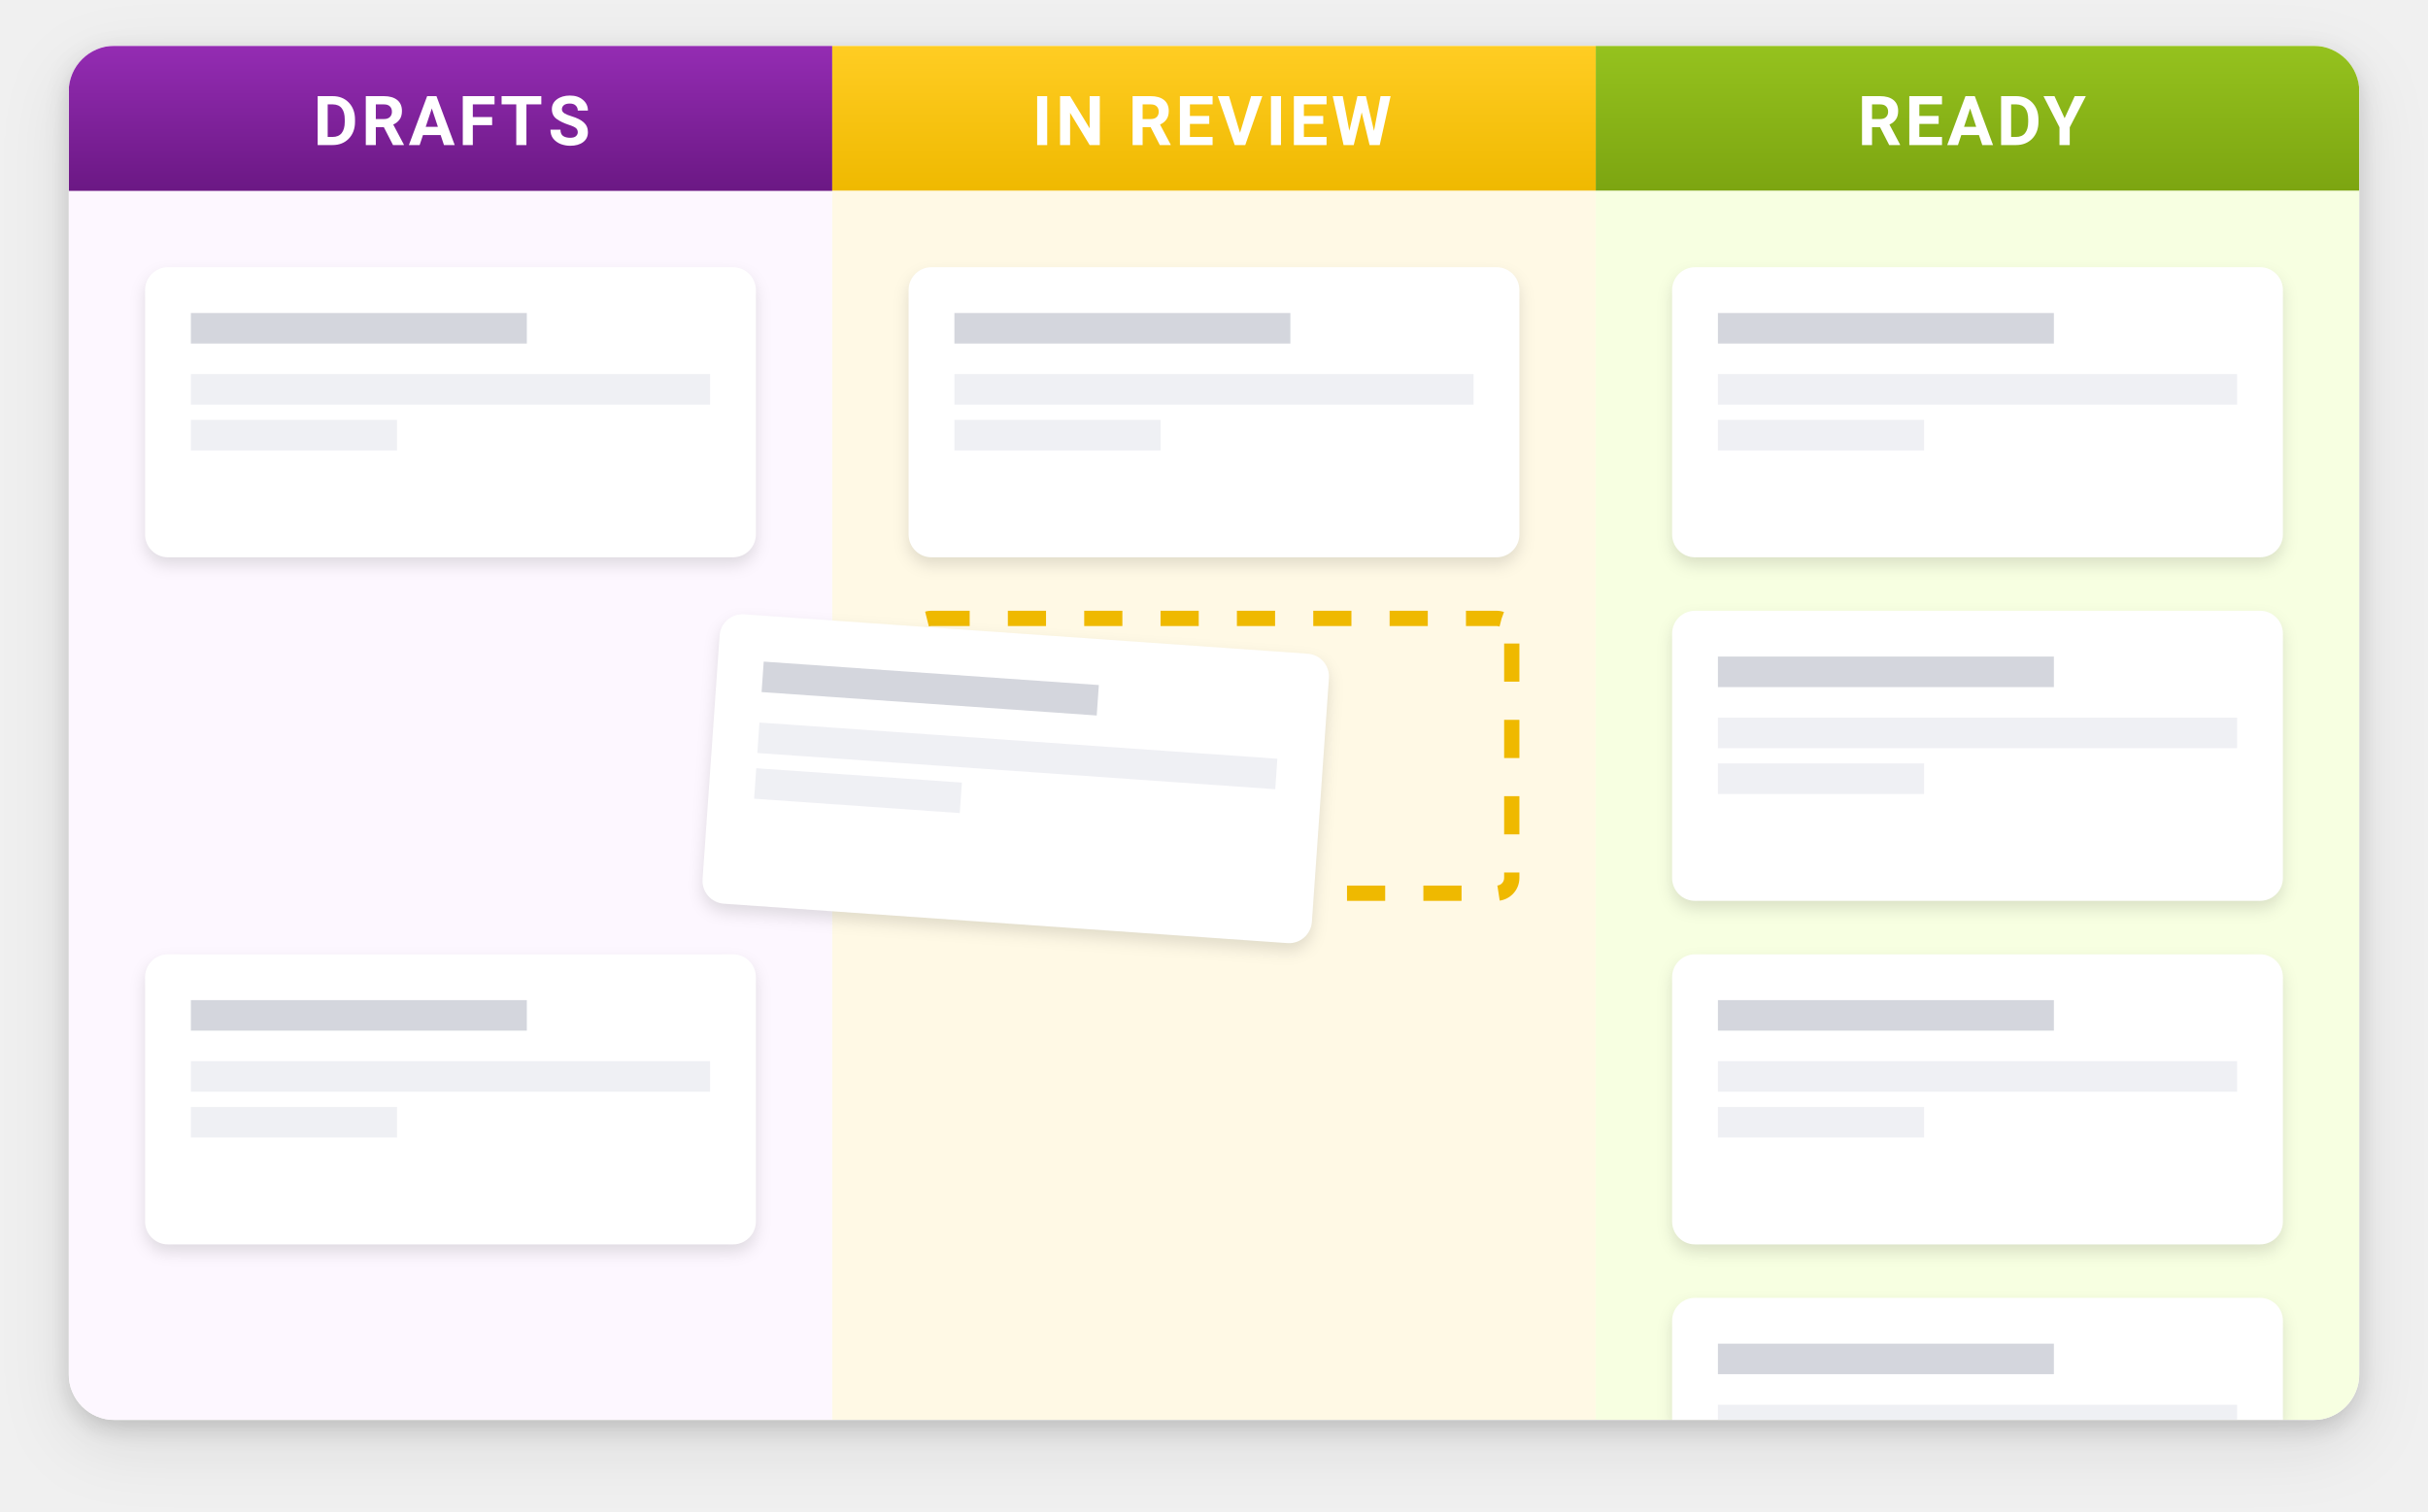
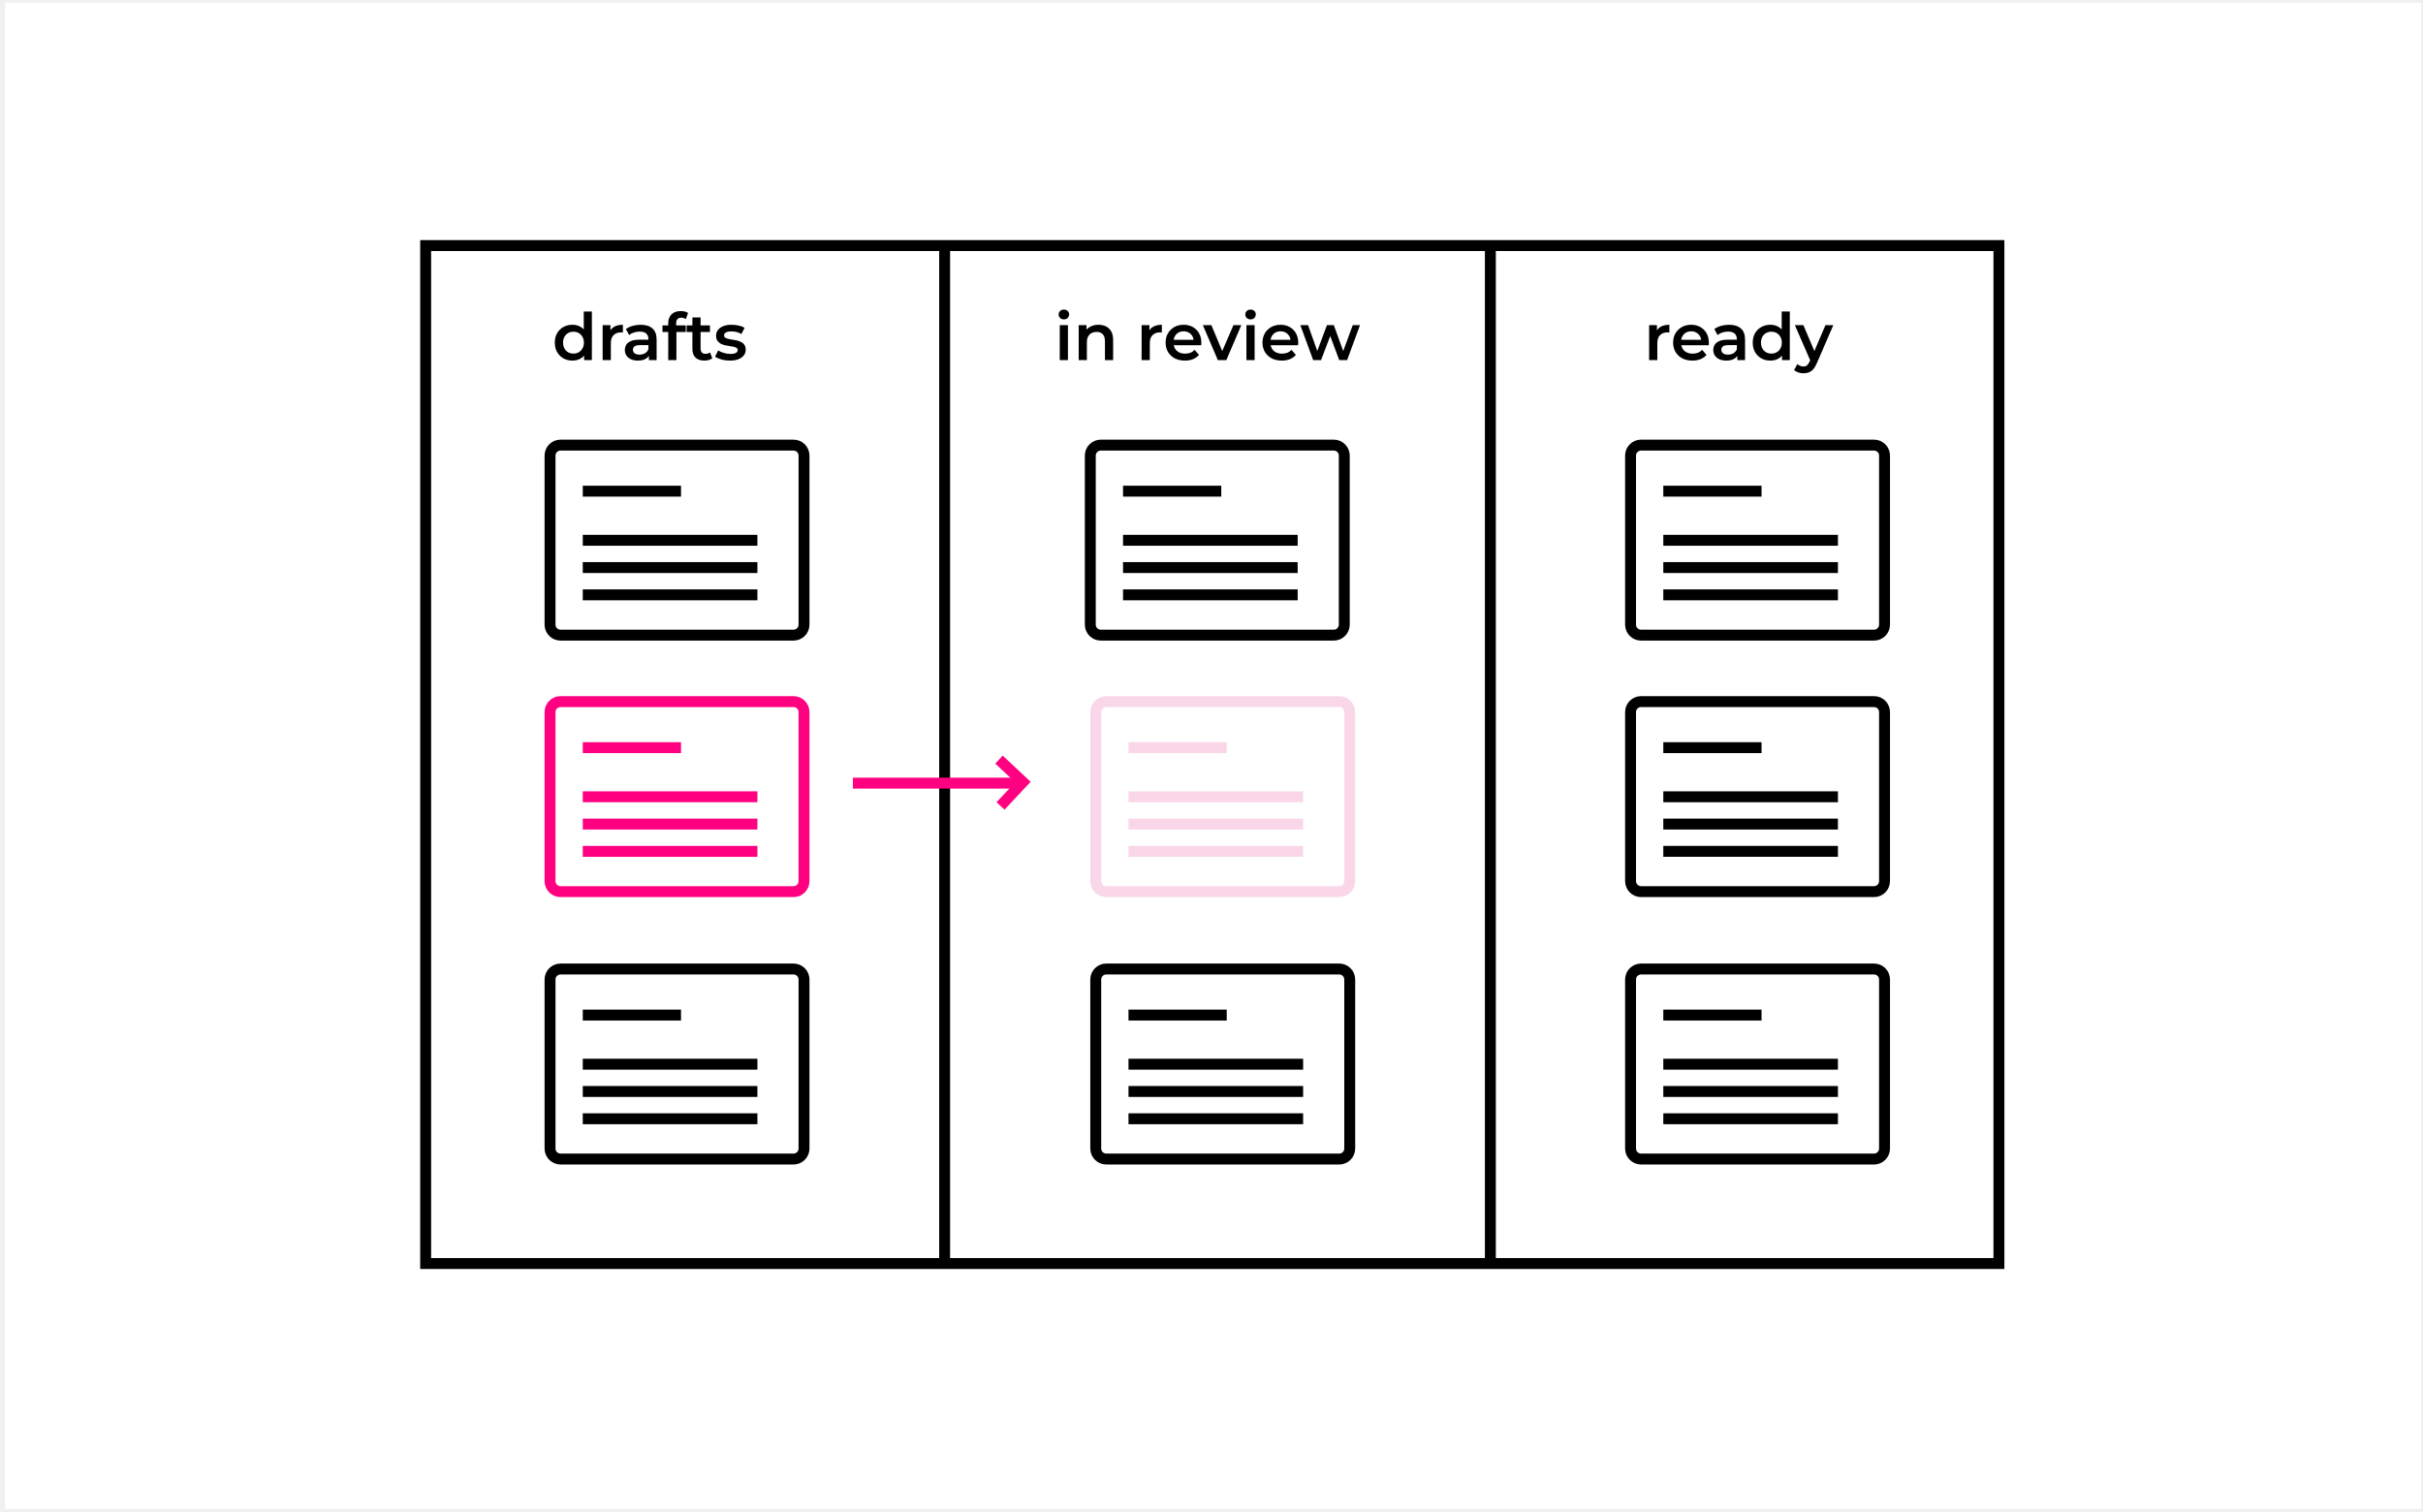
- <svg xmlns="http://www.w3.org/2000/svg" xmlns:xlink="http://www.w3.org/1999/xlink" width="318" height="198" viewBox="0 0 318 198">
+ <svg xmlns="http://www.w3.org/2000/svg" width="444" height="277" viewBox="0 0 444 277" fill="none">
+   <rect x="0.901" y="0.5" width="442.752" height="276" fill="white" />
+   <g clip-path="url(#clip0_370_73)">
+     <path d="M78 231.53H366.29V45H78V231.53Z" stroke="black" stroke-width="2" stroke-miterlimit="10" />
+     <path d="M173.1 45.5V231.5" stroke="black" stroke-width="2" stroke-miterlimit="10" />
+     <path d="M273.1 45.5V231.5" stroke="black" stroke-width="2" stroke-miterlimit="10" />
+     <path d="M104.906 66.074C104.29 66.074 103.734 65.938 103.238 65.666C102.75 65.386 102.366 65.002 102.086 64.514C101.806 64.026 101.666 63.45 101.666 62.786C101.666 62.122 101.806 61.546 102.086 61.058C102.366 60.57 102.75 60.19 103.238 59.918C103.734 59.646 104.29 59.51 104.906 59.51C105.442 59.51 105.922 59.63 106.346 59.87C106.77 60.102 107.106 60.458 107.354 60.938C107.602 61.418 107.726 62.034 107.726 62.786C107.726 63.53 107.606 64.146 107.366 64.634C107.126 65.114 106.794 65.474 106.37 65.714C105.946 65.954 105.458 66.074 104.906 66.074ZM105.086 64.79C105.446 64.79 105.766 64.71 106.046 64.55C106.334 64.39 106.562 64.158 106.73 63.854C106.906 63.55 106.994 63.194 106.994 62.786C106.994 62.37 106.906 62.014 106.73 61.718C106.562 61.414 106.334 61.182 106.046 61.022C105.766 60.862 105.446 60.782 105.086 60.782C104.726 60.782 104.402 60.862 104.114 61.022C103.834 61.182 103.606 61.414 103.43 61.718C103.262 62.014 103.178 62.37 103.178 62.786C103.178 63.194 103.262 63.55 103.43 63.854C103.606 64.158 103.834 64.39 104.114 64.55C104.402 64.71 104.726 64.79 105.086 64.79ZM107.03 65.99V64.478L107.09 62.774L106.97 61.07V57.086H108.458V65.99H107.03ZM110.432 65.99V59.582H111.86V61.346L111.692 60.83C111.884 60.398 112.184 60.07 112.592 59.846C113.008 59.622 113.524 59.51 114.14 59.51V60.938C114.076 60.922 114.016 60.914 113.96 60.914C113.904 60.906 113.848 60.902 113.792 60.902C113.224 60.902 112.772 61.07 112.436 61.406C112.1 61.734 111.932 62.226 111.932 62.882V65.99H110.432ZM118.904 65.99V64.694L118.82 64.418V62.15C118.82 61.71 118.688 61.37 118.424 61.13C118.16 60.882 117.76 60.758 117.224 60.758C116.864 60.758 116.508 60.814 116.156 60.926C115.812 61.038 115.52 61.194 115.28 61.394L114.692 60.302C115.036 60.038 115.444 59.842 115.916 59.714C116.396 59.578 116.892 59.51 117.404 59.51C118.332 59.51 119.048 59.734 119.552 60.182C120.064 60.622 120.32 61.306 120.32 62.234V65.99H118.904ZM116.888 66.074C116.408 66.074 115.988 65.994 115.628 65.834C115.268 65.666 114.988 65.438 114.788 65.15C114.596 64.854 114.5 64.522 114.5 64.154C114.5 63.794 114.584 63.47 114.752 63.182C114.928 62.894 115.212 62.666 115.604 62.498C115.996 62.33 116.516 62.246 117.164 62.246H119.024V63.242H117.272C116.76 63.242 116.416 63.326 116.24 63.494C116.064 63.654 115.976 63.854 115.976 64.094C115.976 64.366 116.084 64.582 116.3 64.742C116.516 64.902 116.816 64.982 117.2 64.982C117.568 64.982 117.896 64.898 118.184 64.73C118.48 64.562 118.692 64.314 118.82 63.986L119.072 64.886C118.928 65.262 118.668 65.554 118.292 65.762C117.924 65.97 117.456 66.074 116.888 66.074ZM122.449 65.99V59.222C122.449 58.55 122.645 58.014 123.037 57.614C123.437 57.206 124.005 57.002 124.741 57.002C125.005 57.002 125.253 57.03 125.485 57.086C125.725 57.142 125.925 57.23 126.085 57.35L125.677 58.478C125.565 58.39 125.437 58.326 125.293 58.286C125.149 58.238 125.001 58.214 124.849 58.214C124.537 58.214 124.301 58.302 124.141 58.478C123.981 58.646 123.901 58.902 123.901 59.246V59.966L123.949 60.638V65.99H122.449ZM121.393 60.83V59.63H125.665V60.83H121.393ZM129.086 66.074C128.382 66.074 127.838 65.894 127.454 65.534C127.07 65.166 126.878 64.626 126.878 63.914V58.166H128.378V63.878C128.378 64.182 128.454 64.418 128.606 64.586C128.766 64.754 128.986 64.838 129.266 64.838C129.602 64.838 129.882 64.75 130.106 64.574L130.526 65.642C130.35 65.786 130.134 65.894 129.878 65.966C129.622 66.038 129.358 66.074 129.086 66.074ZM125.822 60.83V59.63H130.094V60.83H125.822ZM133.74 66.074C133.204 66.074 132.688 66.006 132.192 65.87C131.704 65.726 131.316 65.554 131.028 65.354L131.604 64.214C131.892 64.398 132.236 64.55 132.636 64.67C133.036 64.79 133.436 64.85 133.836 64.85C134.308 64.85 134.648 64.786 134.856 64.658C135.072 64.53 135.18 64.358 135.18 64.142C135.18 63.966 135.108 63.834 134.964 63.746C134.82 63.65 134.632 63.578 134.4 63.53C134.168 63.482 133.908 63.438 133.62 63.398C133.34 63.358 133.056 63.306 132.768 63.242C132.488 63.17 132.232 63.07 132 62.942C131.768 62.806 131.58 62.626 131.436 62.402C131.292 62.178 131.22 61.882 131.22 61.514C131.22 61.106 131.336 60.754 131.568 60.458C131.8 60.154 132.124 59.922 132.54 59.762C132.964 59.594 133.464 59.51 134.04 59.51C134.472 59.51 134.908 59.558 135.348 59.654C135.788 59.75 136.152 59.886 136.44 60.062L135.864 61.202C135.56 61.018 135.252 60.894 134.94 60.83C134.636 60.758 134.332 60.722 134.028 60.722C133.572 60.722 133.232 60.79 133.008 60.926C132.792 61.062 132.684 61.234 132.684 61.442C132.684 61.634 132.756 61.778 132.9 61.874C133.044 61.97 133.232 62.046 133.464 62.102C133.696 62.158 133.952 62.206 134.232 62.246C134.52 62.278 134.804 62.33 135.084 62.402C135.364 62.474 135.62 62.574 135.852 62.702C136.092 62.822 136.284 62.994 136.428 63.218C136.572 63.442 136.644 63.734 136.644 64.094C136.644 64.494 136.524 64.842 136.284 65.138C136.052 65.434 135.72 65.666 135.288 65.834C134.856 65.994 134.34 66.074 133.74 66.074Z" fill="black" />
+     <path d="M194.194 65.99V59.582H195.694V65.99H194.194ZM194.95 58.526C194.67 58.526 194.438 58.438 194.254 58.262C194.078 58.086 193.99 57.874 193.99 57.626C193.99 57.37 194.078 57.158 194.254 56.99C194.438 56.814 194.67 56.726 194.95 56.726C195.23 56.726 195.458 56.81 195.634 56.978C195.818 57.138 195.91 57.342 195.91 57.59C195.91 57.854 195.822 58.078 195.646 58.262C195.47 58.438 195.238 58.526 194.95 58.526ZM201.299 59.51C201.811 59.51 202.267 59.61 202.667 59.81C203.075 60.01 203.395 60.318 203.627 60.734C203.859 61.142 203.975 61.67 203.975 62.318V65.99H202.475V62.51C202.475 61.942 202.339 61.518 202.067 61.238C201.803 60.958 201.431 60.818 200.951 60.818C200.599 60.818 200.287 60.89 200.015 61.034C199.743 61.178 199.531 61.394 199.379 61.682C199.235 61.962 199.163 62.318 199.163 62.75V65.99H197.663V59.582H199.091V61.31L198.839 60.782C199.063 60.374 199.387 60.062 199.811 59.846C200.243 59.622 200.739 59.51 201.299 59.51ZM209.194 65.99V59.582H210.622V61.346L210.454 60.83C210.646 60.398 210.946 60.07 211.354 59.846C211.77 59.622 212.286 59.51 212.902 59.51V60.938C212.838 60.922 212.778 60.914 212.722 60.914C212.666 60.906 212.61 60.902 212.554 60.902C211.986 60.902 211.534 61.07 211.198 61.406C210.862 61.734 210.694 62.226 210.694 62.882V65.99H209.194ZM217.128 66.074C216.416 66.074 215.792 65.934 215.256 65.654C214.728 65.366 214.316 64.974 214.02 64.478C213.732 63.982 213.588 63.418 213.588 62.786C213.588 62.146 213.728 61.582 214.008 61.094C214.296 60.598 214.688 60.21 215.184 59.93C215.688 59.65 216.26 59.51 216.9 59.51C217.524 59.51 218.08 59.646 218.568 59.918C219.056 60.19 219.44 60.574 219.72 61.07C220 61.566 220.14 62.15 220.14 62.822C220.14 62.886 220.136 62.958 220.128 63.038C220.128 63.118 220.124 63.194 220.116 63.266H214.776V62.27H219.324L218.736 62.582C218.744 62.214 218.668 61.89 218.508 61.61C218.348 61.33 218.128 61.11 217.848 60.95C217.576 60.79 217.26 60.71 216.9 60.71C216.532 60.71 216.208 60.79 215.928 60.95C215.656 61.11 215.44 61.334 215.28 61.622C215.128 61.902 215.052 62.234 215.052 62.618V62.858C215.052 63.242 215.14 63.582 215.316 63.878C215.492 64.174 215.74 64.402 216.06 64.562C216.38 64.722 216.748 64.802 217.164 64.802C217.524 64.802 217.848 64.746 218.136 64.634C218.424 64.522 218.68 64.346 218.904 64.106L219.708 65.03C219.42 65.366 219.056 65.626 218.616 65.81C218.184 65.986 217.688 66.074 217.128 66.074ZM223.167 65.99L220.419 59.582H221.979L224.343 65.234H223.575L226.023 59.582H227.463L224.715 65.99H223.167ZM228.401 65.99V59.582H229.901V65.99H228.401ZM229.157 58.526C228.877 58.526 228.645 58.438 228.461 58.262C228.285 58.086 228.197 57.874 228.197 57.626C228.197 57.37 228.285 57.158 228.461 56.99C228.645 56.814 228.877 56.726 229.157 56.726C229.437 56.726 229.665 56.81 229.841 56.978C230.025 57.138 230.117 57.342 230.117 57.59C230.117 57.854 230.029 58.078 229.853 58.262C229.677 58.438 229.445 58.526 229.157 58.526ZM234.882 66.074C234.17 66.074 233.546 65.934 233.01 65.654C232.482 65.366 232.07 64.974 231.774 64.478C231.486 63.982 231.342 63.418 231.342 62.786C231.342 62.146 231.482 61.582 231.762 61.094C232.05 60.598 232.442 60.21 232.938 59.93C233.442 59.65 234.014 59.51 234.654 59.51C235.278 59.51 235.834 59.646 236.322 59.918C236.81 60.19 237.194 60.574 237.474 61.07C237.754 61.566 237.894 62.15 237.894 62.822C237.894 62.886 237.89 62.958 237.882 63.038C237.882 63.118 237.878 63.194 237.87 63.266H232.53V62.27H237.078L236.49 62.582C236.498 62.214 236.422 61.89 236.262 61.61C236.102 61.33 235.882 61.11 235.602 60.95C235.33 60.79 235.014 60.71 234.654 60.71C234.286 60.71 233.962 60.79 233.682 60.95C233.41 61.11 233.194 61.334 233.034 61.622C232.882 61.902 232.806 62.234 232.806 62.618V62.858C232.806 63.242 232.894 63.582 233.07 63.878C233.246 64.174 233.494 64.402 233.814 64.562C234.134 64.722 234.502 64.802 234.918 64.802C235.278 64.802 235.602 64.746 235.89 64.634C236.178 64.522 236.434 64.346 236.658 64.106L237.462 65.03C237.174 65.366 236.81 65.626 236.37 65.81C235.938 65.986 235.442 66.074 234.882 66.074ZM240.633 65.99L238.281 59.582H239.697L241.713 65.234H241.041L243.153 59.582H244.413L246.465 65.234H245.805L247.881 59.582H249.213L246.849 65.99H245.409L243.537 60.986H243.981L242.073 65.99H240.633Z" fill="black" />
+     <path d="M302.194 65.99V59.582H303.622V61.346L303.454 60.83C303.646 60.398 303.946 60.07 304.354 59.846C304.77 59.622 305.286 59.51 305.902 59.51V60.938C305.838 60.922 305.778 60.914 305.722 60.914C305.666 60.906 305.61 60.902 305.554 60.902C304.986 60.902 304.534 61.07 304.198 61.406C303.862 61.734 303.694 62.226 303.694 62.882V65.99H302.194ZM310.128 66.074C309.416 66.074 308.792 65.934 308.256 65.654C307.728 65.366 307.316 64.974 307.02 64.478C306.732 63.982 306.588 63.418 306.588 62.786C306.588 62.146 306.728 61.582 307.008 61.094C307.296 60.598 307.688 60.21 308.184 59.93C308.688 59.65 309.26 59.51 309.9 59.51C310.524 59.51 311.08 59.646 311.568 59.918C312.056 60.19 312.44 60.574 312.72 61.07C313 61.566 313.14 62.15 313.14 62.822C313.14 62.886 313.136 62.958 313.128 63.038C313.128 63.118 313.124 63.194 313.116 63.266H307.776V62.27H312.324L311.736 62.582C311.744 62.214 311.668 61.89 311.508 61.61C311.348 61.33 311.128 61.11 310.848 60.95C310.576 60.79 310.26 60.71 309.9 60.71C309.532 60.71 309.208 60.79 308.928 60.95C308.656 61.11 308.44 61.334 308.28 61.622C308.128 61.902 308.052 62.234 308.052 62.618V62.858C308.052 63.242 308.14 63.582 308.316 63.878C308.492 64.174 308.74 64.402 309.06 64.562C309.38 64.722 309.748 64.802 310.164 64.802C310.524 64.802 310.848 64.746 311.136 64.634C311.424 64.522 311.68 64.346 311.904 64.106L312.708 65.03C312.42 65.366 312.056 65.626 311.616 65.81C311.184 65.986 310.688 66.074 310.128 66.074ZM318.353 65.99V64.694L318.269 64.418V62.15C318.269 61.71 318.137 61.37 317.873 61.13C317.609 60.882 317.209 60.758 316.673 60.758C316.313 60.758 315.957 60.814 315.605 60.926C315.261 61.038 314.969 61.194 314.729 61.394L314.141 60.302C314.485 60.038 314.893 59.842 315.365 59.714C315.845 59.578 316.341 59.51 316.853 59.51C317.781 59.51 318.497 59.734 319.001 60.182C319.513 60.622 319.769 61.306 319.769 62.234V65.99H318.353ZM316.337 66.074C315.857 66.074 315.437 65.994 315.077 65.834C314.717 65.666 314.437 65.438 314.237 65.15C314.045 64.854 313.949 64.522 313.949 64.154C313.949 63.794 314.033 63.47 314.201 63.182C314.377 62.894 314.661 62.666 315.053 62.498C315.445 62.33 315.965 62.246 316.613 62.246H318.473V63.242H316.721C316.209 63.242 315.865 63.326 315.689 63.494C315.513 63.654 315.425 63.854 315.425 64.094C315.425 64.366 315.533 64.582 315.749 64.742C315.965 64.902 316.265 64.982 316.649 64.982C317.017 64.982 317.345 64.898 317.633 64.73C317.929 64.562 318.141 64.314 318.269 63.986L318.521 64.886C318.377 65.262 318.117 65.554 317.741 65.762C317.373 65.97 316.905 66.074 316.337 66.074ZM324.418 66.074C323.802 66.074 323.246 65.938 322.75 65.666C322.262 65.386 321.878 65.002 321.598 64.514C321.318 64.026 321.178 63.45 321.178 62.786C321.178 62.122 321.318 61.546 321.598 61.058C321.878 60.57 322.262 60.19 322.75 59.918C323.246 59.646 323.802 59.51 324.418 59.51C324.954 59.51 325.434 59.63 325.858 59.87C326.282 60.102 326.618 60.458 326.866 60.938C327.114 61.418 327.238 62.034 327.238 62.786C327.238 63.53 327.118 64.146 326.878 64.634C326.638 65.114 326.306 65.474 325.882 65.714C325.458 65.954 324.97 66.074 324.418 66.074ZM324.598 64.79C324.958 64.79 325.278 64.71 325.558 64.55C325.846 64.39 326.074 64.158 326.242 63.854C326.418 63.55 326.506 63.194 326.506 62.786C326.506 62.37 326.418 62.014 326.242 61.718C326.074 61.414 325.846 61.182 325.558 61.022C325.278 60.862 324.958 60.782 324.598 60.782C324.238 60.782 323.914 60.862 323.626 61.022C323.346 61.182 323.118 61.414 322.942 61.718C322.774 62.014 322.69 62.37 322.69 62.786C322.69 63.194 322.774 63.55 322.942 63.854C323.118 64.158 323.346 64.39 323.626 64.55C323.914 64.71 324.238 64.79 324.598 64.79ZM326.542 65.99V64.478L326.602 62.774L326.482 61.07V57.086H327.97V65.99H326.542ZM330.472 68.402C330.16 68.402 329.848 68.35 329.536 68.246C329.224 68.142 328.964 67.998 328.756 67.814L329.356 66.71C329.508 66.846 329.68 66.954 329.872 67.034C330.064 67.114 330.26 67.154 330.46 67.154C330.732 67.154 330.952 67.086 331.12 66.95C331.288 66.814 331.444 66.586 331.588 66.266L331.96 65.426L332.08 65.246L334.504 59.582H335.944L332.944 66.506C332.744 66.986 332.52 67.366 332.272 67.646C332.032 67.926 331.76 68.122 331.456 68.234C331.16 68.346 330.832 68.402 330.472 68.402ZM331.792 66.218L328.9 59.582H330.46L332.812 65.114L331.792 66.218Z" fill="black" />
+     <path d="M102.71 81.56C101.65 81.56 100.79 82.42 100.79 83.48V114.46C100.79 115.52 101.65 116.38 102.71 116.38H145.41C146.47 116.38 147.33 115.52 147.33 114.46V83.48C147.33 82.42 146.47 81.56 145.41 81.56H102.71Z" stroke="black" stroke-width="2" stroke-miterlimit="10" />
+     <path d="M106.79 90H124.79" stroke="black" stroke-width="2" stroke-miterlimit="10" />
+     <path d="M106.79 99H138.79" stroke="black" stroke-width="2" stroke-miterlimit="10" />
+     <path d="M106.79 104H138.79" stroke="black" stroke-width="2" stroke-miterlimit="10" />
+     <path d="M106.79 109H138.79" stroke="black" stroke-width="2" stroke-miterlimit="10" />
+     <path d="M102.71 128.56C101.65 128.56 100.79 129.42 100.79 130.48V161.46C100.79 162.52 101.65 163.38 102.71 163.38H145.41C146.47 163.38 147.33 162.52 147.33 161.46V130.48C147.33 129.42 146.47 128.56 145.41 128.56H102.71Z" stroke="#FF0080" stroke-width="2" stroke-miterlimit="10" />
+     <path d="M106.79 137H124.79" stroke="#FF0080" stroke-width="2" stroke-miterlimit="10" />
+     <path d="M106.79 146H138.79" stroke="#FF0080" stroke-width="2" stroke-miterlimit="10" />
+     <path d="M106.79 151H138.79" stroke="#FF0080" stroke-width="2" stroke-miterlimit="10" />
+     <path d="M106.79 156H138.79" stroke="#FF0080" stroke-width="2" stroke-miterlimit="10" />
+     <path d="M202.71 128.56C201.65 128.56 200.79 129.42 200.79 130.48V161.46C200.79 162.52 201.65 163.38 202.71 163.38H245.41C246.47 163.38 247.33 162.52 247.33 161.46V130.48C247.33 129.42 246.47 128.56 245.41 128.56H202.71Z" stroke="#F9D7E9" stroke-width="2" stroke-miterlimit="10" />
+     <path d="M206.79 137H224.79" stroke="#F9D7E9" stroke-width="2" stroke-miterlimit="10" />
+     <path d="M206.79 146H238.79" stroke="#F9D7E9" stroke-width="2" stroke-miterlimit="10" />
+     <path d="M206.79 151H238.79" stroke="#F9D7E9" stroke-width="2" stroke-miterlimit="10" />
+     <path d="M206.79 156H238.79" stroke="#F9D7E9" stroke-width="2" stroke-miterlimit="10" />
+     <path d="M102.71 177.56C101.65 177.56 100.79 178.42 100.79 179.48V210.46C100.79 211.52 101.65 212.38 102.71 212.38H145.41C146.47 212.38 147.33 211.52 147.33 210.46V179.48C147.33 178.42 146.47 177.56 145.41 177.56H102.71Z" stroke="black" stroke-width="2" stroke-miterlimit="10" />
+     <path d="M106.79 186H124.79" stroke="black" stroke-width="2" stroke-miterlimit="10" />
+     <path d="M106.79 195H138.79" stroke="black" stroke-width="2" stroke-miterlimit="10" />
+     <path d="M106.79 200H138.79" stroke="black" stroke-width="2" stroke-miterlimit="10" />
+     <path d="M106.79 205H138.79" stroke="black" stroke-width="2" stroke-miterlimit="10" />
+     <path d="M202.71 177.56C201.65 177.56 200.79 178.42 200.79 179.48V210.46C200.79 211.52 201.65 212.38 202.71 212.38H245.41C246.47 212.38 247.33 211.52 247.33 210.46V179.48C247.33 178.42 246.47 177.56 245.41 177.56H202.71Z" stroke="black" stroke-width="2" stroke-miterlimit="10" />
+     <path d="M206.79 186H224.79" stroke="black" stroke-width="2" stroke-miterlimit="10" />
+     <path d="M206.79 195H238.79" stroke="black" stroke-width="2" stroke-miterlimit="10" />
+     <path d="M206.79 200H238.79" stroke="black" stroke-width="2" stroke-miterlimit="10" />
+     <path d="M206.79 205H238.79" stroke="black" stroke-width="2" stroke-miterlimit="10" />
+     <path d="M300.71 81.56C299.65 81.56 298.79 82.42 298.79 83.48V114.46C298.79 115.52 299.65 116.38 300.71 116.38H343.41C344.47 116.38 345.33 115.52 345.33 114.46V83.48C345.33 82.42 344.47 81.56 343.41 81.56H300.71Z" stroke="black" stroke-width="2" stroke-miterlimit="10" />
+     <path d="M304.79 90H322.79" stroke="black" stroke-width="2" stroke-miterlimit="10" />
+     <path d="M304.79 99H336.79" stroke="black" stroke-width="2" stroke-miterlimit="10" />
+     <path d="M304.79 104H336.79" stroke="black" stroke-width="2" stroke-miterlimit="10" />
+     <path d="M304.79 109H336.79" stroke="black" stroke-width="2" stroke-miterlimit="10" />
+     <path d="M201.71 81.56C200.65 81.56 199.79 82.42 199.79 83.48V114.46C199.79 115.52 200.65 116.38 201.71 116.38H244.41C245.47 116.38 246.33 115.52 246.33 114.46V83.48C246.33 82.42 245.47 81.56 244.41 81.56H201.71Z" stroke="black" stroke-width="2" stroke-miterlimit="10" />
+     <path d="M205.79 90H223.79" stroke="black" stroke-width="2" stroke-miterlimit="10" />
+     <path d="M205.79 99H237.79" stroke="black" stroke-width="2" stroke-miterlimit="10" />
+     <path d="M205.79 104H237.79" stroke="black" stroke-width="2" stroke-miterlimit="10" />
+     <path d="M205.79 109H237.79" stroke="black" stroke-width="2" stroke-miterlimit="10" />
+     <path d="M300.71 128.56C299.65 128.56 298.79 129.42 298.79 130.48V161.46C298.79 162.52 299.65 163.38 300.71 163.38H343.41C344.47 163.38 345.33 162.52 345.33 161.46V130.48C345.33 129.42 344.47 128.56 343.41 128.56H300.71Z" stroke="black" stroke-width="2" stroke-miterlimit="10" />
+     <path d="M304.79 137H322.79" stroke="black" stroke-width="2" stroke-miterlimit="10" />
+     <path d="M304.79 146H336.79" stroke="black" stroke-width="2" stroke-miterlimit="10" />
+     <path d="M304.79 151H336.79" stroke="black" stroke-width="2" stroke-miterlimit="10" />
+     <path d="M304.79 156H336.79" stroke="black" stroke-width="2" stroke-miterlimit="10" />
+     <path d="M300.71 177.56C299.65 177.56 298.79 178.42 298.79 179.48V210.46C298.79 211.52 299.65 212.38 300.71 212.38H343.41C344.47 212.38 345.33 211.52 345.33 210.46V179.48C345.33 178.42 344.47 177.56 343.41 177.56H300.71Z" stroke="black" stroke-width="2" stroke-miterlimit="10" />
+     <path d="M304.79 186H322.79" stroke="black" stroke-width="2" stroke-miterlimit="10" />
+     <path d="M304.79 195H336.79" stroke="black" stroke-width="2" stroke-miterlimit="10" />
+     <path d="M304.79 200H336.79" stroke="black" stroke-width="2" stroke-miterlimit="10" />
+     <path d="M304.79 205H336.79" stroke="black" stroke-width="2" stroke-miterlimit="10" />
+     <path d="M156.29 143.5H187.29" stroke="#FF0080" stroke-width="2" stroke-miterlimit="10" />
+     <path d="M183.34 147.68L187.45 143.3L183.06 139.19" stroke="#FF0080" stroke-width="2" stroke-miterlimit="10" />
+   </g>
  <defs>
-     <rect id="b" width="300" height="180" rx="6" />
-     <filter x="-6%" y="-7.8%" width="112%" filterUnits="objectBoundingBox" id="c">
-       <feOffset dy="1" in="SourceAlpha" result="shadowOffsetOuter1" />
-       <feGaussianBlur stdDeviation="1.5" in="shadowOffsetOuter1" result="shadowBlurOuter1" />
-       <feColorMatrix values="0 0 0 0 0 0 0 0 0 0 0 0 0 0 0 0 0 0 0.148 0" in="shadowBlurOuter1" result="shadowMatrixOuter1" />
-       <feOffset dy="3" in="SourceAlpha" result="shadowOffsetOuter2" />
-       <feGaussianBlur stdDeviation="4.5" in="shadowOffsetOuter2" result="shadowBlurOuter2" />
-       <feColorMatrix values="0 0 0 0 0 0 0 0 0 0 0 0 0 0 0 0 0 0 0.097 0" in="shadowBlurOuter2" result="shadowMatrixOuter2" />
-       <feMerge>
-         <feMergeNode in="shadowMatrixOuter1" />
-         <feMergeNode in="shadowMatrixOuter2" />
-       </feMerge>
-     </filter>
-     <linearGradient x1="50%" y1="0%" x2="50%" y2="100%" id="e">
-       <stop stop-color="#942CB3" offset="0%" />
-       <stop stop-color="#6B1884" offset="100%" />
-     </linearGradient>
-     <rect id="g" x="10" y="29" width="80" height="38" rx="3" />
-     <filter x="-4.4%" y="-6.6%" width="108.8%" height="118.4%" filterUnits="objectBoundingBox" id="f">
-       <feOffset dy="1" in="SourceAlpha" result="shadowOffsetOuter1" />
-       <feGaussianBlur stdDeviation="1" in="shadowOffsetOuter1" result="shadowBlurOuter1" />
-       <feColorMatrix values="0 0 0 0 0 0 0 0 0 0 0 0 0 0 0 0 0 0 0.12 0" in="shadowBlurOuter1" />
-     </filter>
-     <rect id="i" x="10" y="119" width="80" height="38" rx="3" />
-     <filter x="-4.4%" y="-6.6%" width="108.8%" height="118.4%" filterUnits="objectBoundingBox" id="h">
-       <feOffset dy="1" in="SourceAlpha" result="shadowOffsetOuter1" />
-       <feGaussianBlur stdDeviation="1" in="shadowOffsetOuter1" result="shadowBlurOuter1" />
-       <feColorMatrix values="0 0 0 0 0 0 0 0 0 0 0 0 0 0 0 0 0 0 0.12 0" in="shadowBlurOuter1" />
-     </filter>
-     <linearGradient x1="50%" y1="0%" x2="50%" y2="100%" id="j">
-       <stop stop-color="#FFCD23" offset="0%" />
-       <stop stop-color="#EFB900" offset="100%" />
-     </linearGradient>
-     <rect id="l" x="110" y="29" width="80" height="38" rx="3" />
-     <filter x="-4.4%" y="-6.6%" width="108.8%" height="118.4%" filterUnits="objectBoundingBox" id="k">
-       <feOffset dy="1" in="SourceAlpha" result="shadowOffsetOuter1" />
-       <feGaussianBlur stdDeviation="1" in="shadowOffsetOuter1" result="shadowBlurOuter1" />
-       <feColorMatrix values="0 0 0 0 0 0 0 0 0 0 0 0 0 0 0 0 0 0 0.12 0" in="shadowBlurOuter1" />
-     </filter>
-     <rect id="a" x="110" y="74" width="80" height="38" rx="3" />
-     <mask id="m" x="0" y="0" width="80" height="38" fill="#fff">
-       <use xlink:href="#a" />
-     </mask>
-     <path d="M88.45 74.466l73.82 5.162c1.653.116 2.899 1.549 2.783 3.202l-2.232 31.922c-.116 1.653-1.549 2.899-3.202 2.783l-73.82-5.162c-1.653-.116-2.899-1.549-2.783-3.202l2.232-31.922c.116-1.653 1.549-2.899 3.202-2.783z" id="o" />
-     <filter x="-4.3%" y="-5.8%" width="108.5%" height="116.2%" filterUnits="objectBoundingBox" id="n">
-       <feOffset dy="1" in="SourceAlpha" result="shadowOffsetOuter1" />
-       <feGaussianBlur stdDeviation="1" in="shadowOffsetOuter1" result="shadowBlurOuter1" />
-       <feColorMatrix values="0 0 0 0 0 0 0 0 0 0 0 0 0 0 0 0 0 0 0.12 0" in="shadowBlurOuter1" />
-     </filter>
-     <linearGradient x1="50%" y1="0%" x2="50%" y2="100%" id="p">
-       <stop stop-color="#95C21E" offset="0%" />
-       <stop stop-color="#7CA511" offset="100%" />
-     </linearGradient>
-     <rect id="r" x="210" y="29" width="80" height="38" rx="3" />
-     <filter x="-4.4%" y="-6.6%" width="108.8%" height="118.4%" filterUnits="objectBoundingBox" id="q">
-       <feOffset dy="1" in="SourceAlpha" result="shadowOffsetOuter1" />
-       <feGaussianBlur stdDeviation="1" in="shadowOffsetOuter1" result="shadowBlurOuter1" />
-       <feColorMatrix values="0 0 0 0 0 0 0 0 0 0 0 0 0 0 0 0 0 0 0.12 0" in="shadowBlurOuter1" />
-     </filter>
-     <rect id="t" x="210" y="74" width="80" height="38" rx="3" />
-     <filter x="-4.4%" y="-6.6%" width="108.8%" height="118.4%" filterUnits="objectBoundingBox" id="s">
-       <feOffset dy="1" in="SourceAlpha" result="shadowOffsetOuter1" />
-       <feGaussianBlur stdDeviation="1" in="shadowOffsetOuter1" result="shadowBlurOuter1" />
-       <feColorMatrix values="0 0 0 0 0 0 0 0 0 0 0 0 0 0 0 0 0 0 0.12 0" in="shadowBlurOuter1" />
-     </filter>
-     <rect id="v" x="210" y="119" width="80" height="38" rx="3" />
-     <filter x="-4.4%" y="-6.6%" width="108.8%" height="118.4%" filterUnits="objectBoundingBox" id="u">
-       <feOffset dy="1" in="SourceAlpha" result="shadowOffsetOuter1" />
-       <feGaussianBlur stdDeviation="1" in="shadowOffsetOuter1" result="shadowBlurOuter1" />
-       <feColorMatrix values="0 0 0 0 0 0 0 0 0 0 0 0 0 0 0 0 0 0 0.12 0" in="shadowBlurOuter1" />
-     </filter>
-     <path d="M213 164h74c1.657 0 3 1.343 3 3v13h-80v-13c0-1.657 1.343-3 3-3z" id="x" />
-     <filter x="-4.4%" y="-15.6%" width="108.8%" height="143.8%" filterUnits="objectBoundingBox" id="w">
-       <feOffset dy="1" in="SourceAlpha" result="shadowOffsetOuter1" />
-       <feGaussianBlur stdDeviation="1" in="shadowOffsetOuter1" result="shadowBlurOuter1" />
-       <feColorMatrix values="0 0 0 0 0 0 0 0 0 0 0 0 0 0 0 0 0 0 0.12 0" in="shadowBlurOuter1" />
-     </filter>
+     <clipPath id="clip0_370_73">
+       <rect width="290.29" height="188.53" fill="white" transform="translate(77 44)" />
+     </clipPath>
  </defs>
-   <g transform="translate(9 6)" fill="none" fill-rule="evenodd">
-     <mask id="d" fill="#fff">
-       <use xlink:href="#b" />
-     </mask>
-     <use fill="#000" filter="url(#c)" xlink:href="#b" />
-     <use fill="#FFF" xlink:href="#b" />
-     <path fill="#FDF7FF" mask="url(#d)" d="M0 0h100v180H0z" />
-     <path fill="url(#e)" mask="url(#d)" d="M0 0h100v19H0z" />
-     <text mask="url(#d)" font-family="Roboto-Black, Roboto" font-size="9" font-weight="700" letter-spacing=".45" fill="#FFF">
-       <tspan x="32.029" y="13">DRAFT</tspan>
-       <tspan x="62.782" y="13" letter-spacing=".506">S</tspan>
-     </text>
-     <g mask="url(#d)">
-       <use fill="#000" filter="url(#f)" xlink:href="#g" />
-       <use fill="#FFF" xlink:href="#g" />
-     </g>
-     <path fill="#D4D6DD" mask="url(#d)" d="M16 35h44v4H16z" />
-     <path fill="#EFF0F4" mask="url(#d)" d="M16 43h68v4H16zm0 6h27v4H16z" />
-     <g mask="url(#d)">
-       <use fill="#000" filter="url(#h)" xlink:href="#i" />
-       <use fill="#FFF" xlink:href="#i" />
-     </g>
-     <path fill="#D4D6DD" mask="url(#d)" d="M16 125h44v4H16z" />
-     <path fill="#EFF0F4" mask="url(#d)" d="M16 133h68v4H16zm0 6h27v4H16z" />
-     <path fill="url(#j)" mask="url(#d)" d="M100 0h100v19H100z" />
-     <text mask="url(#d)" font-family="Roboto-Black, Roboto" font-size="9" font-weight="700" letter-spacing=".45" fill="#FFF">
-       <tspan x="126.185" y="13">IN REVIEW</tspan>
-     </text>
-     <path fill="#FFF9E5" mask="url(#d)" d="M100 19h100v161H100z" />
-     <g mask="url(#d)">
-       <use fill="#000" filter="url(#k)" xlink:href="#l" />
-       <use fill="#FFF" xlink:href="#l" />
-     </g>
-     <path fill="#D4D6DD" mask="url(#d)" d="M116 35h44v4h-44z" />
-     <path fill="#EFF0F4" mask="url(#d)" d="M116 43h68v4h-68zm0 6h27v4h-27z" />
-     <g stroke-dasharray="5" mask="url(#d)" stroke="#EFB900" stroke-width="4">
-       <use mask="url(#m)" xlink:href="#a" />
-     </g>
-     <g mask="url(#d)">
-       <use fill="#000" filter="url(#n)" xlink:href="#o" />
-       <use fill="#FFF" xlink:href="#o" />
-     </g>
-     <path fill="#D4D6DD" mask="url(#d)" d="M91.025 80.661l43.893 3.069-.279 3.99-43.893-3.069z" />
-     <path fill="#EFF0F4" mask="url(#d)" d="M90.466 88.642l67.834 4.743-.279 3.99-67.834-4.744zm-.418 5.985l26.934 1.883-.279 3.99-26.934-1.883z" />
-     <path fill="url(#p)" mask="url(#d)" d="M200 0h100v19H200z" />
-     <text mask="url(#d)" font-family="Roboto-Black, Roboto" font-size="9" font-weight="700" letter-spacing=".45" fill="#FFF">
-       <tspan x="234.293" y="13">READY</tspan>
-     </text>
-     <path fill="#F7FFE1" mask="url(#d)" d="M200 19h100v161H200z" />
-     <g mask="url(#d)">
-       <use fill="#000" filter="url(#q)" xlink:href="#r" />
-       <use fill="#FFF" xlink:href="#r" />
-     </g>
-     <path fill="#D4D6DD" mask="url(#d)" d="M216 35h44v4h-44z" />
-     <path fill="#EFF0F4" mask="url(#d)" d="M216 43h68v4h-68zm0 6h27v4h-27z" />
-     <g mask="url(#d)">
-       <use fill="#000" filter="url(#s)" xlink:href="#t" />
-       <use fill="#FFF" xlink:href="#t" />
-     </g>
-     <path fill="#D4D6DD" mask="url(#d)" d="M216 80h44v4h-44z" />
-     <path fill="#EFF0F4" mask="url(#d)" d="M216 88h68v4h-68zm0 6h27v4h-27z" />
-     <g mask="url(#d)">
-       <use fill="#000" filter="url(#u)" xlink:href="#v" />
-       <use fill="#FFF" xlink:href="#v" />
-     </g>
-     <path fill="#D4D6DD" mask="url(#d)" d="M216 125h44v4h-44z" />
-     <path fill="#EFF0F4" mask="url(#d)" d="M216 133h68v4h-68zm0 6h27v4h-27z" />
-     <g mask="url(#d)">
-       <use fill="#000" filter="url(#w)" xlink:href="#x" />
-       <use fill="#FFF" xlink:href="#x" />
-     </g>
-     <path fill="#D4D6DD" mask="url(#d)" d="M216 170h44v4h-44z" />
-     <path fill="#EFF0F4" mask="url(#d)" d="M216 178h68v2h-68z" />
-   </g>
</svg>
